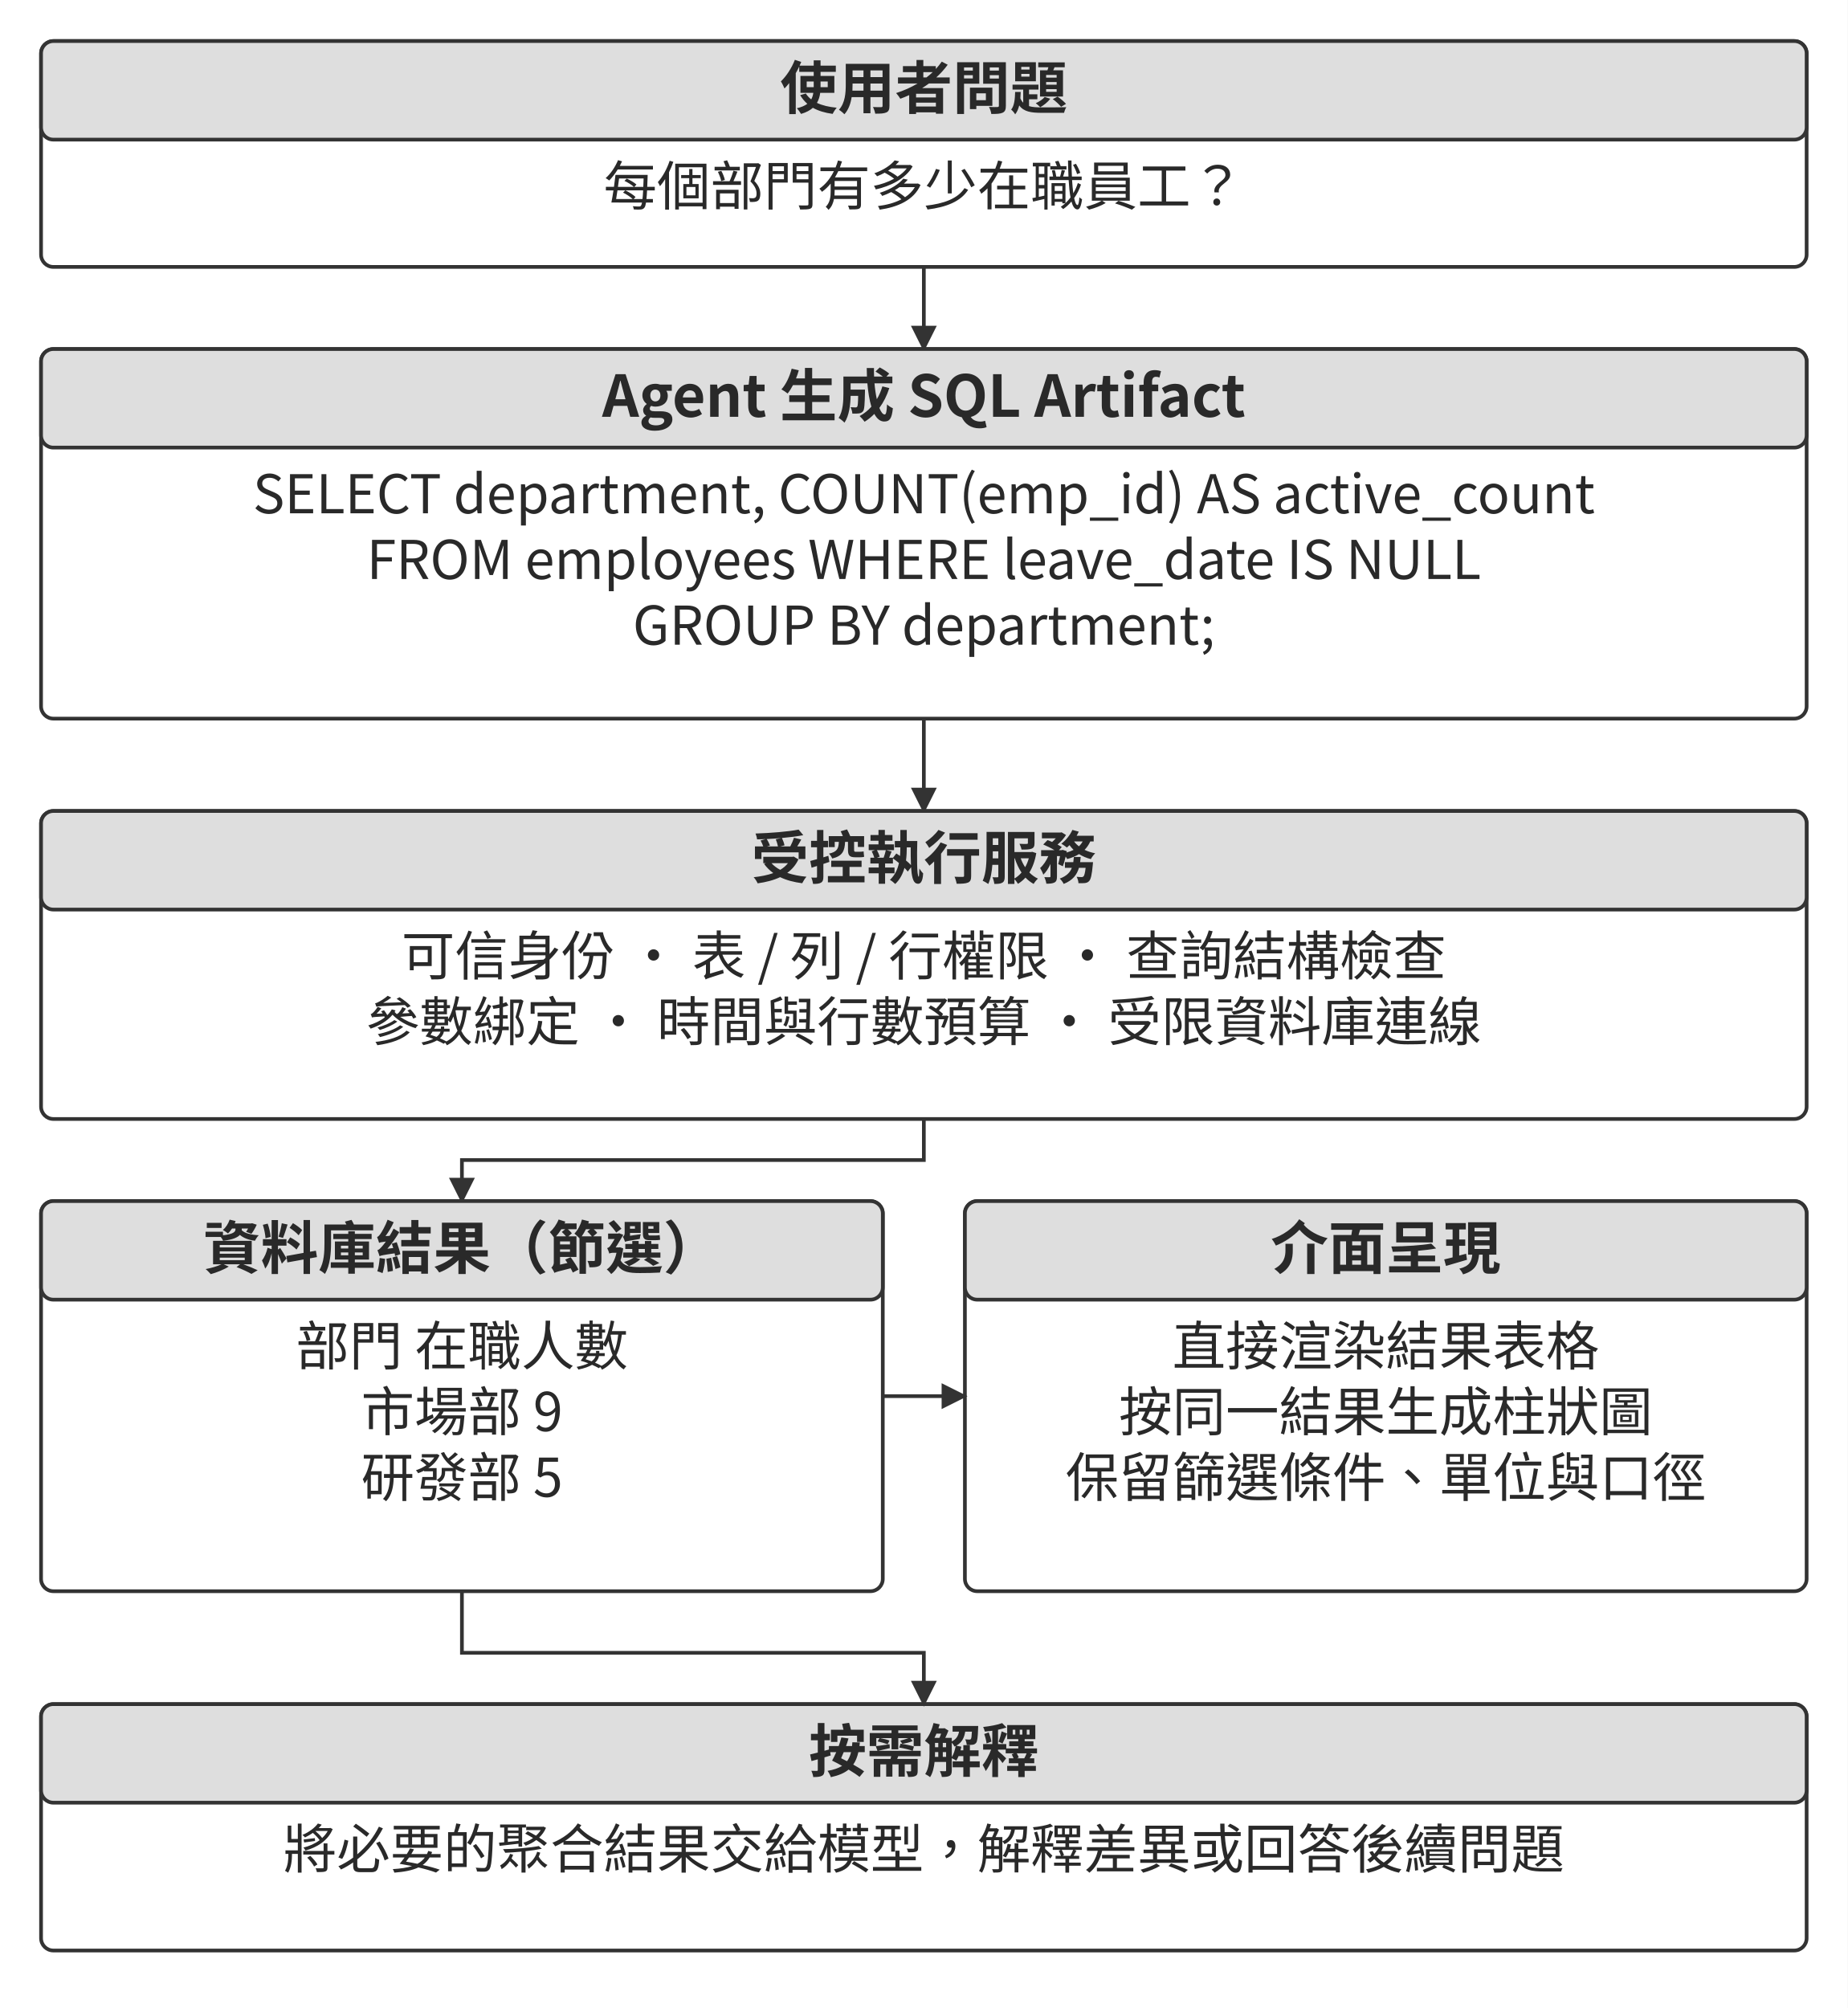
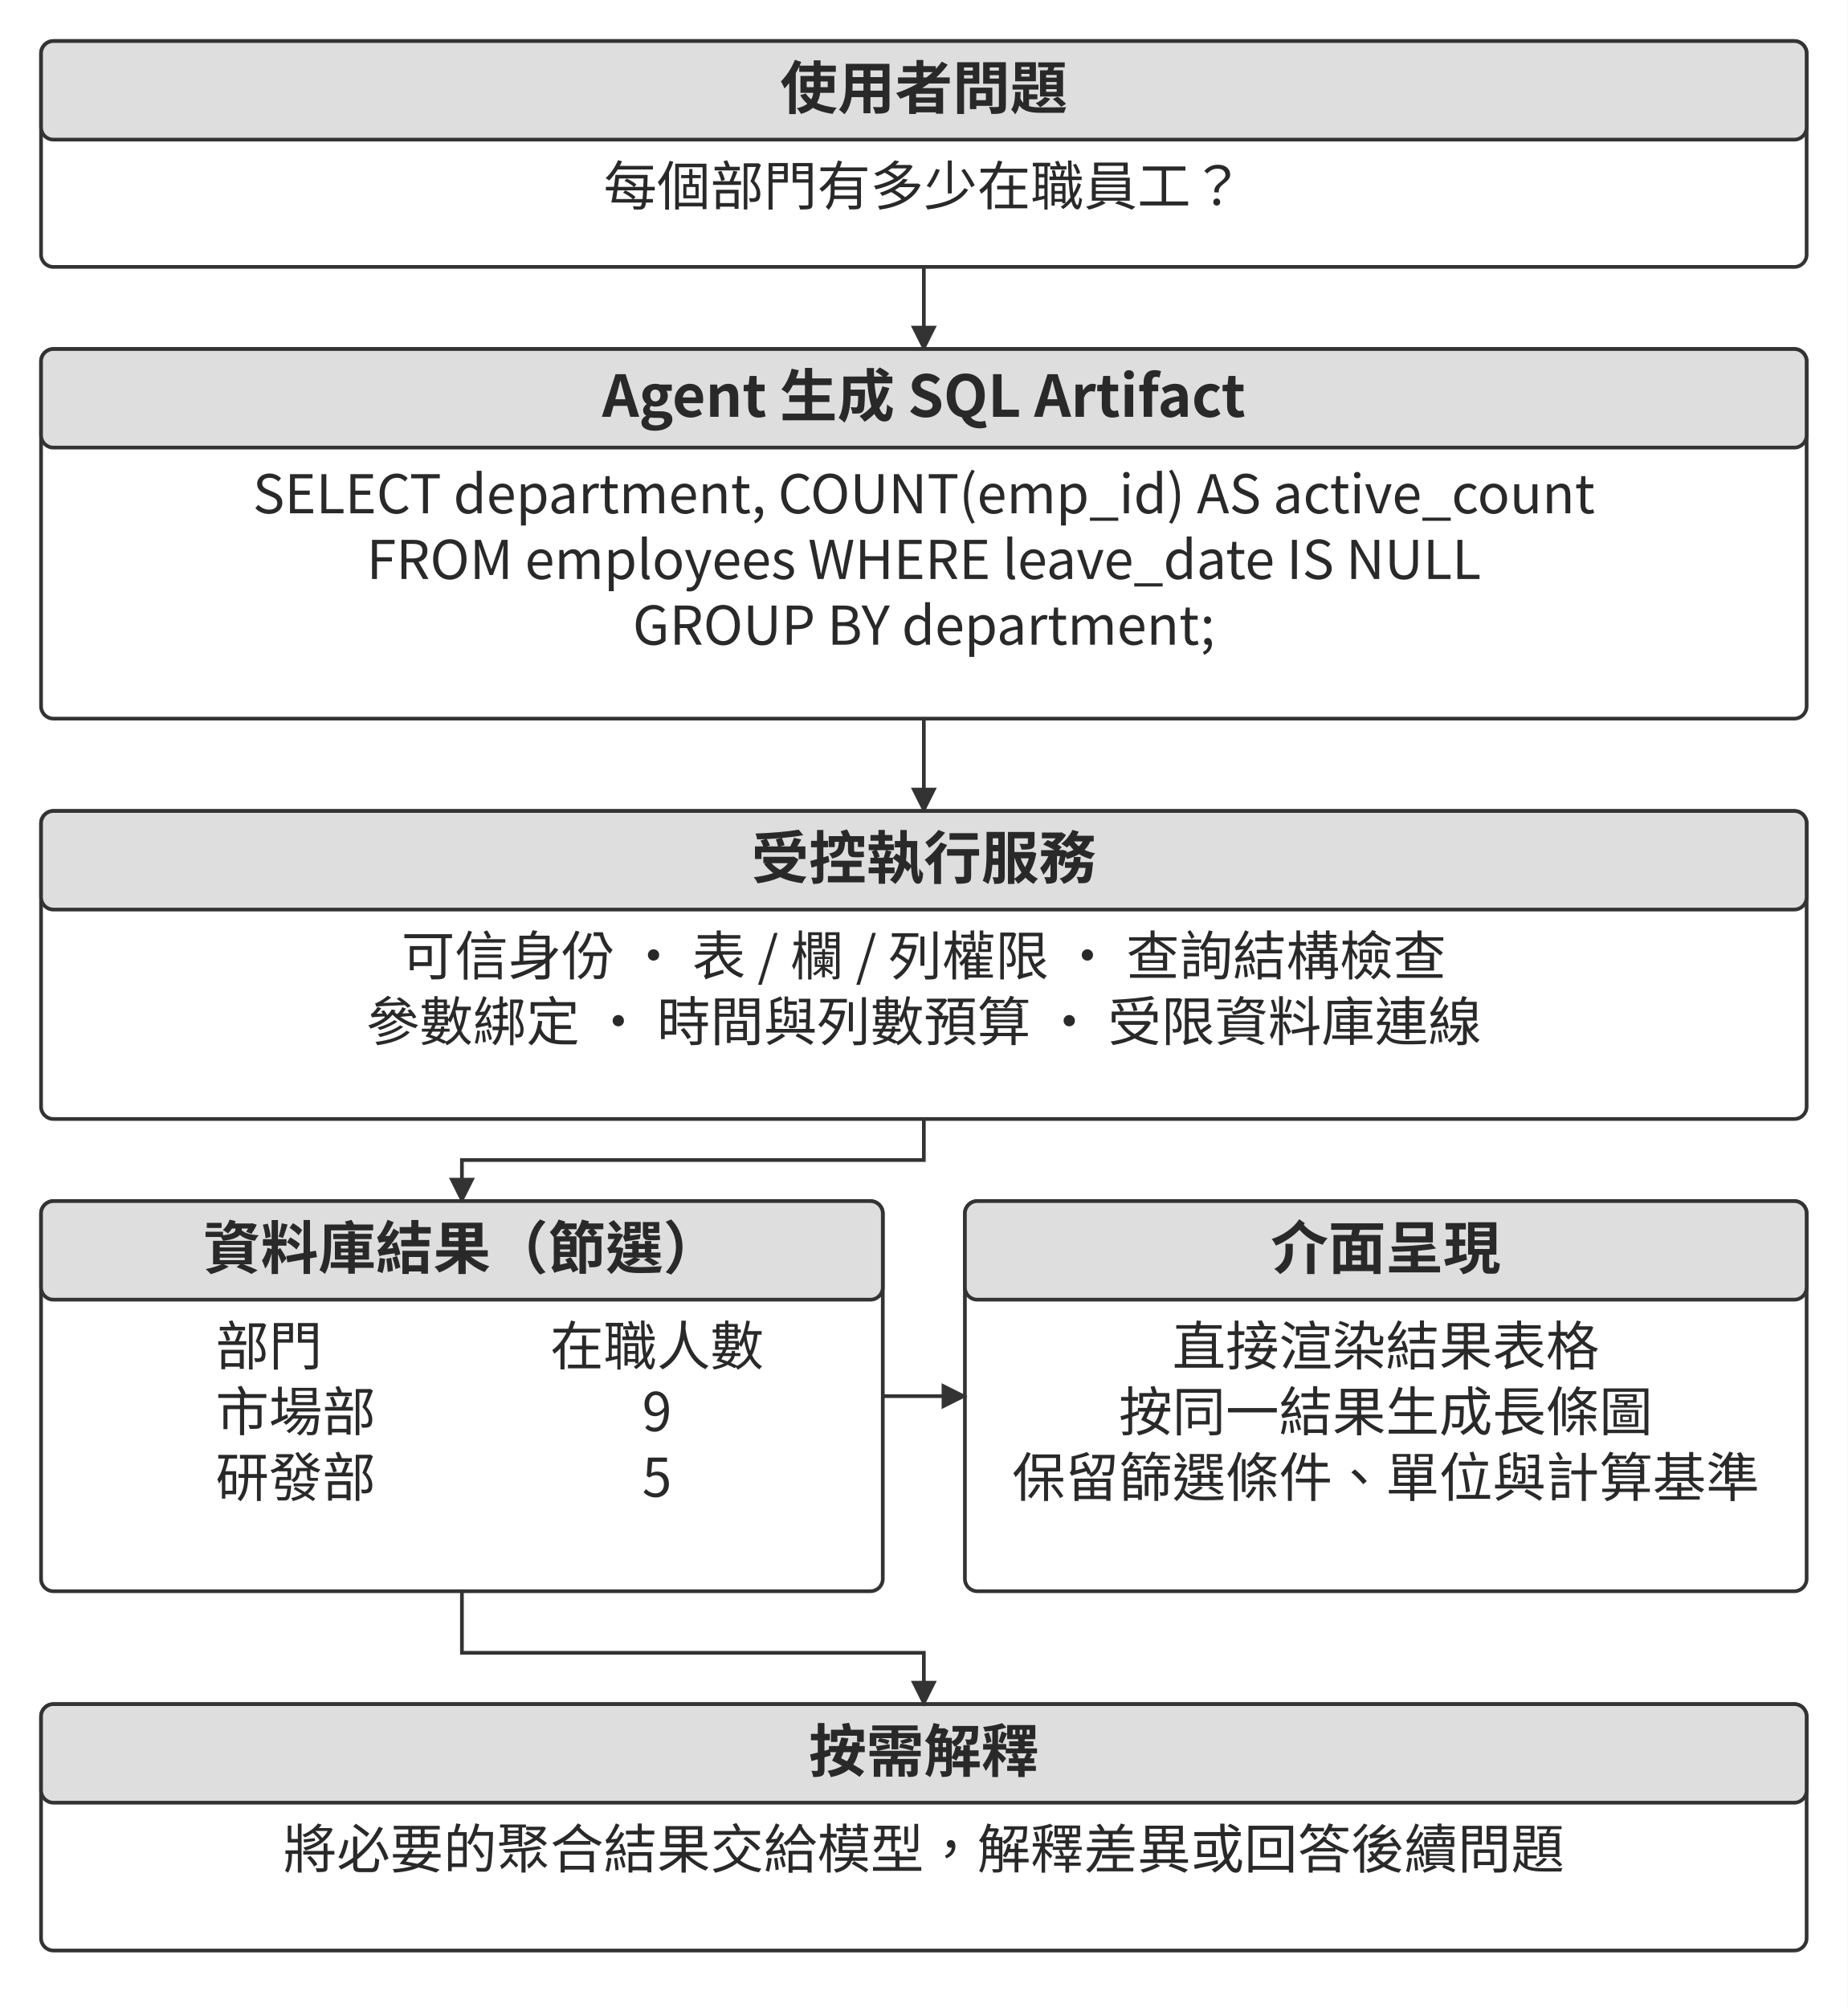
<svg xmlns="http://www.w3.org/2000/svg" width="106.000mm" height="115.187mm" viewBox="0 0 900 978" role="img" aria-labelledby="title desc">
  <defs>
    <marker id="arrow" viewBox="0 0 10 10" refX="9" refY="5" markerWidth="7" markerHeight="7" orient="auto-start-reverse">
      <path d="M0 0 L10 5 L0 10 Z" fill="#333333" />
    </marker>
  </defs>
  <rect width="900" height="978" fill="#ffffff" y="0" />
  <rect x="20" y="20" width="860" height="110" rx="6" fill="#ffffff" stroke="#333333" stroke-width="1.8" />
  <rect x="20" y="20" width="860" height="48" rx="6" fill="#dedede" stroke="#333333" stroke-width="1.8" />
  <text x="450" y="53" text-anchor="middle" font-family="&quot;Noto Sans CJK TC&quot;, &quot;Source Han Sans TC&quot;, &quot;PingFang TC&quot;, &quot;Microsoft JhengHei&quot;, sans-serif" font-size="28.0" font-weight="700" fill="#292929">使用者問題</text>
  <text x="450" y="100" text-anchor="middle" font-family="&quot;Noto Sans CJK TC&quot;, &quot;Source Han Sans TC&quot;, &quot;PingFang TC&quot;, &quot;Microsoft JhengHei&quot;, sans-serif" font-size="26.0" font-weight="400" fill="#292929">每個部門有多少在職員工？</text>
  <path d="M450 130 L450 170" fill="none" stroke="#333333" stroke-width="1.8" marker-end="url(#arrow)" />
  <rect x="20" y="170" width="860" height="180" rx="6" fill="#ffffff" stroke="#333333" stroke-width="1.8" />
  <rect x="20" y="170" width="860" height="48" rx="6" fill="#dedede" stroke="#333333" stroke-width="1.8" />
  <text x="450" y="203" text-anchor="middle" font-family="&quot;Noto Sans CJK TC&quot;, &quot;Source Han Sans TC&quot;, &quot;PingFang TC&quot;, &quot;Microsoft JhengHei&quot;, sans-serif" font-size="28.0" font-weight="700" fill="#292929">Agent 生成 SQL Artifact</text>
  <text x="450" y="250" text-anchor="middle" font-family="&quot;Noto Sans CJK TC&quot;, &quot;Source Han Sans TC&quot;, &quot;PingFang TC&quot;, &quot;Microsoft JhengHei&quot;, sans-serif" font-size="26.0" font-weight="400" fill="#292929">SELECT department, COUNT(emp_id) AS active_count</text>
  <text x="450" y="282" text-anchor="middle" font-family="&quot;Noto Sans CJK TC&quot;, &quot;Source Han Sans TC&quot;, &quot;PingFang TC&quot;, &quot;Microsoft JhengHei&quot;, sans-serif" font-size="26.0" font-weight="400" fill="#292929">FROM employees WHERE leave_date IS NULL</text>
  <text x="450" y="314" text-anchor="middle" font-family="&quot;Noto Sans CJK TC&quot;, &quot;Source Han Sans TC&quot;, &quot;PingFang TC&quot;, &quot;Microsoft JhengHei&quot;, sans-serif" font-size="26.0" font-weight="400" fill="#292929">GROUP BY department;</text>
  <path d="M450 350 L450 395" fill="none" stroke="#333333" stroke-width="1.8" marker-end="url(#arrow)" />
  <rect x="20" y="395" width="860" height="150" rx="6" fill="#ffffff" stroke="#333333" stroke-width="1.8" />
  <rect x="20" y="395" width="860" height="48" rx="6" fill="#dedede" stroke="#333333" stroke-width="1.8" />
  <text x="450" y="428" text-anchor="middle" font-family="&quot;Noto Sans CJK TC&quot;, &quot;Source Han Sans TC&quot;, &quot;PingFang TC&quot;, &quot;Microsoft JhengHei&quot;, sans-serif" font-size="28.0" font-weight="700" fill="#292929">受控執行服務</text>
-   <text x="450" y="475" text-anchor="middle" font-family="&quot;Noto Sans CJK TC&quot;, &quot;Source Han Sans TC&quot;, &quot;PingFang TC&quot;, &quot;Microsoft JhengHei&quot;, sans-serif" font-size="26.0" font-weight="400" fill="#292929">可信身份 · 表 / 列 / 行權限 · 查詢結構檢查</text>
-   <text x="450" y="507" text-anchor="middle" font-family="&quot;Noto Sans CJK TC&quot;, &quot;Source Han Sans TC&quot;, &quot;PingFang TC&quot;, &quot;Microsoft JhengHei&quot;, sans-serif" font-size="26.0" font-weight="400" fill="#292929">參數綁定 · 時間與行數預算 · 受限資料庫連線</text>
+   <text x="450" y="475" text-anchor="middle" font-family="&quot;Noto Sans CJK TC&quot;, &quot;Source Han Sans TC&quot;, &quot;PingFang TC&quot;, &quot;Microsoft JhengHei&quot;, sans-serif" font-size="26.0" font-weight="400" fill="#292929">可信身份 · 表 / 欄 / 列權限 · 查詢結構檢查</text>
+   <text x="450" y="507" text-anchor="middle" font-family="&quot;Noto Sans CJK TC&quot;, &quot;Source Han Sans TC&quot;, &quot;PingFang TC&quot;, &quot;Microsoft JhengHei&quot;, sans-serif" font-size="26.0" font-weight="400" fill="#292929">參數綁定 · 時間與列數預算 · 受限資料庫連線</text>
  <path d="M450 545 L450 565 L225 565 L225 585" fill="none" stroke="#333333" stroke-width="1.8" marker-end="url(#arrow)" />
  <rect x="20" y="585" width="410" height="190" rx="6" fill="#ffffff" stroke="#333333" stroke-width="1.8" />
  <rect x="20" y="585" width="410" height="48" rx="6" fill="#dedede" stroke="#333333" stroke-width="1.8" />
  <text x="225" y="618" text-anchor="middle" font-family="&quot;Noto Sans CJK TC&quot;, &quot;Source Han Sans TC&quot;, &quot;PingFang TC&quot;, &quot;Microsoft JhengHei&quot;, sans-serif" font-size="28.0" font-weight="700" fill="#292929">資料庫結果（節選）</text>
-   <text x="225" y="665" text-anchor="middle" font-family="&quot;Noto Sans CJK TC&quot;, &quot;Source Han Sans TC&quot;, &quot;PingFang TC&quot;, &quot;Microsoft JhengHei&quot;, sans-serif" font-size="26.0" font-weight="400" fill="#292929">部門          在職人數</text>
-   <text x="225" y="697" text-anchor="middle" font-family="&quot;Noto Sans CJK TC&quot;, &quot;Source Han Sans TC&quot;, &quot;PingFang TC&quot;, &quot;Microsoft JhengHei&quot;, sans-serif" font-size="26.0" font-weight="400" fill="#292929">市場部              9</text>
-   <text x="225" y="729" text-anchor="middle" font-family="&quot;Noto Sans CJK TC&quot;, &quot;Source Han Sans TC&quot;, &quot;PingFang TC&quot;, &quot;Microsoft JhengHei&quot;, sans-serif" font-size="26.0" font-weight="400" fill="#292929">研發部              5</text>
+   <text x="105" y="665" text-anchor="start" font-family="&quot;Noto Sans CJK TC&quot;, &quot;Source Han Sans TC&quot;, &quot;PingFang TC&quot;, &quot;Microsoft JhengHei&quot;, sans-serif" font-size="26.0" font-weight="400" fill="#292929">部門</text>
+   <text x="320" y="665" text-anchor="middle" font-family="&quot;Noto Sans CJK TC&quot;, &quot;Source Han Sans TC&quot;, &quot;PingFang TC&quot;, &quot;Microsoft JhengHei&quot;, sans-serif" font-size="26.0" font-weight="400" fill="#292929">在職人數</text>
+   <text x="105" y="697" text-anchor="start" font-family="&quot;Noto Sans CJK TC&quot;, &quot;Source Han Sans TC&quot;, &quot;PingFang TC&quot;, &quot;Microsoft JhengHei&quot;, sans-serif" font-size="26.0" font-weight="400" fill="#292929">市場部</text>
+   <text x="320" y="697" text-anchor="middle" font-family="&quot;Noto Sans CJK TC&quot;, &quot;Source Han Sans TC&quot;, &quot;PingFang TC&quot;, &quot;Microsoft JhengHei&quot;, sans-serif" font-size="26.0" font-weight="400" fill="#292929">9</text>
+   <text x="105" y="729" text-anchor="start" font-family="&quot;Noto Sans CJK TC&quot;, &quot;Source Han Sans TC&quot;, &quot;PingFang TC&quot;, &quot;Microsoft JhengHei&quot;, sans-serif" font-size="26.0" font-weight="400" fill="#292929">研發部</text>
+   <text x="320" y="729" text-anchor="middle" font-family="&quot;Noto Sans CJK TC&quot;, &quot;Source Han Sans TC&quot;, &quot;PingFang TC&quot;, &quot;Microsoft JhengHei&quot;, sans-serif" font-size="26.0" font-weight="400" fill="#292929">5</text>
  <rect x="470" y="585" width="410" height="190" rx="6" fill="#ffffff" stroke="#333333" stroke-width="1.8" />
  <rect x="470" y="585" width="410" height="48" rx="6" fill="#dedede" stroke="#333333" stroke-width="1.8" />
  <text x="675" y="618" text-anchor="middle" font-family="&quot;Noto Sans CJK TC&quot;, &quot;Source Han Sans TC&quot;, &quot;PingFang TC&quot;, &quot;Microsoft JhengHei&quot;, sans-serif" font-size="28.0" font-weight="700" fill="#292929">介面呈現</text>
  <text x="675" y="665" text-anchor="middle" font-family="&quot;Noto Sans CJK TC&quot;, &quot;Source Han Sans TC&quot;, &quot;PingFang TC&quot;, &quot;Microsoft JhengHei&quot;, sans-serif" font-size="26.0" font-weight="400" fill="#292929">直接渲染結果表格</text>
-   <text x="675" y="697" text-anchor="middle" font-family="&quot;Noto Sans CJK TC&quot;, &quot;Source Han Sans TC&quot;, &quot;PingFang TC&quot;, &quot;Microsoft JhengHei&quot;, sans-serif" font-size="26.0" font-weight="400" fill="#292929">按同一結果生成柱狀圖</text>
-   <text x="675" y="729" text-anchor="middle" font-family="&quot;Noto Sans CJK TC&quot;, &quot;Source Han Sans TC&quot;, &quot;PingFang TC&quot;, &quot;Microsoft JhengHei&quot;, sans-serif" font-size="26.0" font-weight="400" fill="#292929">保留篩選條件、單位與口徑</text>
+   <text x="675" y="697" text-anchor="middle" font-family="&quot;Noto Sans CJK TC&quot;, &quot;Source Han Sans TC&quot;, &quot;PingFang TC&quot;, &quot;Microsoft JhengHei&quot;, sans-serif" font-size="26.0" font-weight="400" fill="#292929">按同一結果生成長條圖</text>
+   <text x="675" y="729" text-anchor="middle" font-family="&quot;Noto Sans CJK TC&quot;, &quot;Source Han Sans TC&quot;, &quot;PingFang TC&quot;, &quot;Microsoft JhengHei&quot;, sans-serif" font-size="26.0" font-weight="400" fill="#292929">保留篩選條件、單位與計算基準</text>
  <path d="M430 680 L470 680" fill="none" stroke="#333333" stroke-width="1.8" marker-end="url(#arrow)" />
  <rect x="20" y="830" width="860" height="120" rx="6" fill="#ffffff" stroke="#333333" stroke-width="1.8" />
  <rect x="20" y="830" width="860" height="48" rx="6" fill="#dedede" stroke="#333333" stroke-width="1.8" />
  <text x="450" y="863" text-anchor="middle" font-family="&quot;Noto Sans CJK TC&quot;, &quot;Source Han Sans TC&quot;, &quot;PingFang TC&quot;, &quot;Microsoft JhengHei&quot;, sans-serif" font-size="28.0" font-weight="700" fill="#292929">按需解釋</text>
  <text x="450" y="910" text-anchor="middle" font-family="&quot;Noto Sans CJK TC&quot;, &quot;Source Han Sans TC&quot;, &quot;PingFang TC&quot;, &quot;Microsoft JhengHei&quot;, sans-serif" font-size="26.0" font-weight="400" fill="#292929">將必要的聚合結果交給模型，解釋差異或回答後續問題</text>
  <path d="M225 775 L225 805 L450 805 L450 830" fill="none" stroke="#333333" stroke-width="1.8" marker-end="url(#arrow)" />
  <defs />
</svg>
